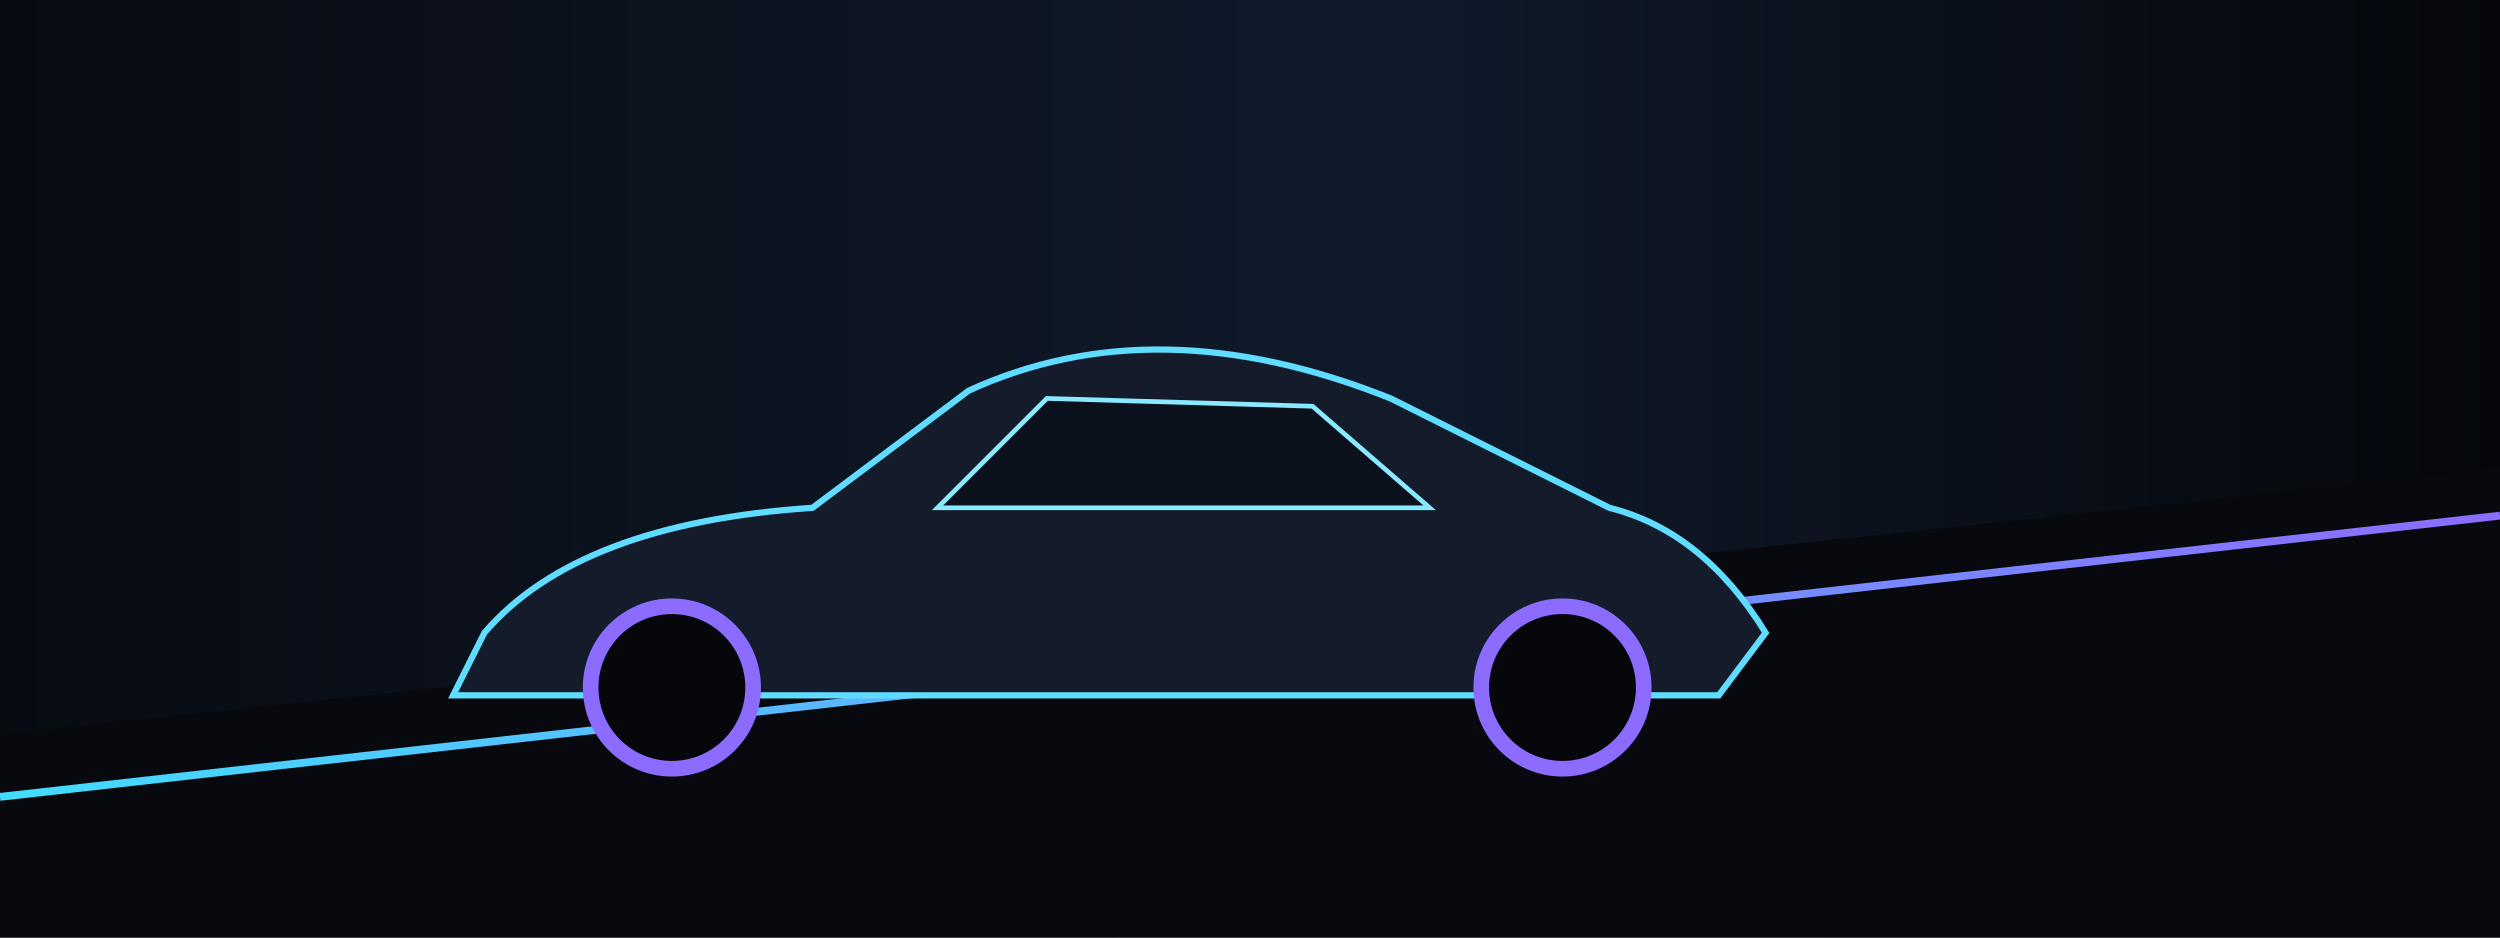
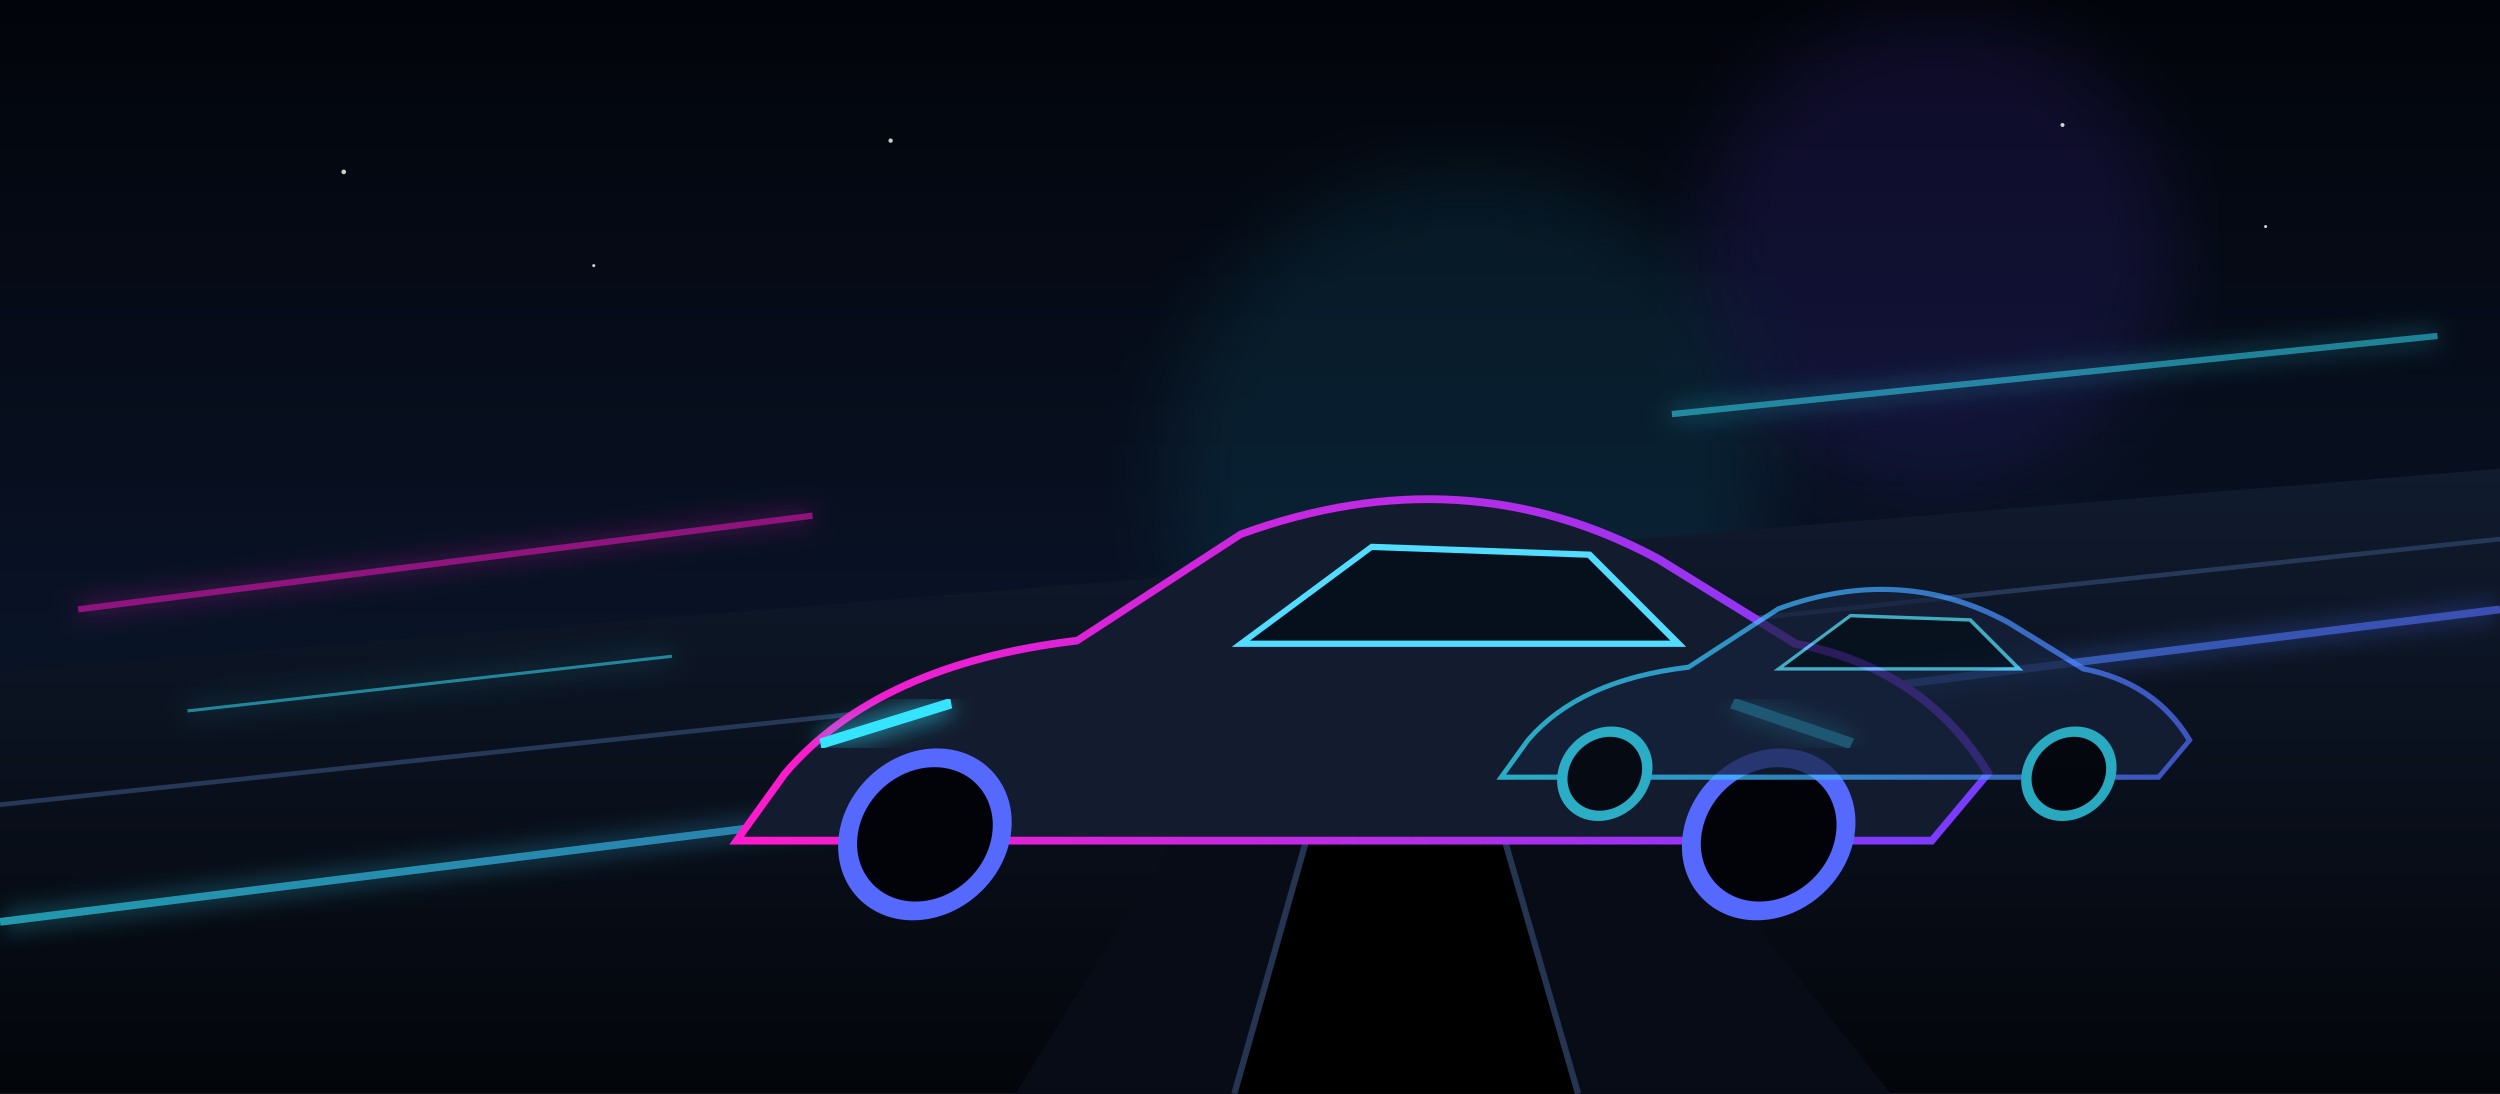
- <svg xmlns="http://www.w3.org/2000/svg" viewBox="0 0 1600 600">
+ <svg xmlns="http://www.w3.org/2000/svg" viewBox="0 0 1600 700" role="img" aria-label="Stylized neon racing scene">
  <defs>
-     <linearGradient id="g" x1="0" x2="1">
-       <stop stop-color="#080b12" />
-       <stop offset=".55" stop-color="#101a2b" />
-       <stop offset="1" stop-color="#05070b" />
+     <linearGradient id="sky" x2="0" y2="1">
+       <stop stop-color="#02040a" />
+       <stop offset=".58" stop-color="#091326" />
+       <stop offset="1" stop-color="#11142b" />
    </linearGradient>
-     <linearGradient id="n">
-       <stop stop-color="#42ddff" />
-       <stop offset="1" stop-color="#8b6cff" />
+     <linearGradient id="road" x2="0" y2="1">
+       <stop stop-color="#101b2e" />
+       <stop offset="1" stop-color="#03050a" />
    </linearGradient>
+     <linearGradient id="pink" x2="1">
+       <stop stop-color="#ff1acb" />
+       <stop offset="1" stop-color="#773cff" />
+     </linearGradient>
+     <linearGradient id="cyan" x2="1">
+       <stop stop-color="#31e5ff" />
+       <stop offset="1" stop-color="#526cff" />
+     </linearGradient>
+     <filter id="glow">
+       <feGaussianBlur stdDeviation="8" result="b" />
+       <feMerge>
+         <feMergeNode in="b" />
+         <feMergeNode in="SourceGraphic" />
+       </feMerge>
+     </filter>
+     <filter id="soft">
+       <feGaussianBlur stdDeviation="24" />
+     </filter>
  </defs>
-   <rect width="1600" height="600" fill="url(#g)" />
-   <path d="M0 470L1600 300V600H0Z" fill="#07090e" />
-   <path d="M0 510L1600 330" stroke="url(#n)" stroke-width="5" />
-   <g transform="translate(700 255)">
-     <path d="M-390 150Q-330 80-180 70L-80-5Q40-60 190 0L330 70Q390 85 430 150L400 190H-410Z" fill="#141c2b" stroke="#5fdcff" stroke-width="4" />
-     <path d="M-100 70L-30 0L140 5L215 70Z" fill="#0a111c" stroke="#89e9ff" stroke-width="3" />
-     <circle cx="-270" cy="185" r="52" fill="#05070b" stroke="#8b6cff" stroke-width="10" />
-     <circle cx="300" cy="185" r="52" fill="#05070b" stroke="#8b6cff" stroke-width="10" />
+   <rect width="1600" height="700" fill="url(#sky)" />
+   <circle cx="1240" cy="160" r="150" fill="#663cff" opacity=".12" filter="url(#soft)" />
+   <circle cx="940" cy="300" r="190" fill="#19dfff" opacity=".08" filter="url(#soft)" />
+   <path d="M0 430L1600 300V700H0Z" fill="url(#road)" />
+   <path d="M0 515L1600 345" stroke="#263858" stroke-width="3" />
+   <path d="M0 590L1600 390" stroke="url(#cyan)" stroke-width="5" opacity=".65" filter="url(#glow)" />
+   <path d="M650 700L860 360L940 360L1210 700Z" fill="#080c16" />
+   <path d="M790 700L885 365L913 365L1010 700" stroke="#243451" stroke-width="4" />
+   <g opacity=".55" filter="url(#glow)">
+     <path d="M50 390L520 330" stroke="#ff19c9" stroke-width="4" />
+     <path d="M1070 265L1560 215" stroke="#35e4ff" stroke-width="4" />
+     <path d="M120 455L430 420" stroke="#35e4ff" stroke-width="2" />
  </g>
+   <g transform="translate(870 370) skewX(-8)">
+     <path d="M-350 125Q-300 55-175 40L-80-28Q55-80 190-12L285 42Q370 58 420 125L390 168H-375Z" fill="#121c2e" stroke="url(#pink)" stroke-width="5" />
+     <path d="M-70 42L5-20L145-15L210 42Z" fill="#06101d" stroke="#52dcff" stroke-width="4" />
+     <path d="M-315 128H365" stroke="#ff2bce" stroke-width="8" opacity=".7" filter="url(#glow)" />
+     <circle cx="-255" cy="164" r="49" fill="#020308" stroke="#5669ff" stroke-width="12" />
+     <circle cx="285" cy="164" r="49" fill="#020308" stroke="#5669ff" stroke-width="12" />
+     <path d="M-330 106L-250 80M330 106L250 80" stroke="#35e4ff" stroke-width="7" filter="url(#glow)" />
+   </g>
+   <g transform="translate(1180 405) scale(.55) skewX(-8)" opacity=".72">
+     <path d="M-350 125Q-300 55-175 40L-80-28Q55-80 190-12L285 42Q370 58 420 125L390 168H-375Z" fill="#15213a" stroke="url(#cyan)" stroke-width="6" />
+     <path d="M-70 42L5-20L145-15L210 42Z" fill="#06101d" stroke="#55e4ff" stroke-width="4" />
+     <circle cx="-255" cy="164" r="49" fill="#020308" stroke="#35e4ff" stroke-width="12" />
+     <circle cx="285" cy="164" r="49" fill="#020308" stroke="#35e4ff" stroke-width="12" />
+   </g>
+   <g fill="#fff" opacity=".8">
+     <circle cx="220" cy="110" r="1.5" />
+     <circle cx="380" cy="170" r="1" />
+     <circle cx="570" cy="90" r="1.4" />
+     <circle cx="1320" cy="80" r="1.3" />
+     <circle cx="1450" cy="145" r="1" />
+   </g>
+   <path d="M0 680H1600" stroke="url(#pink)" stroke-width="3" opacity=".7" />
</svg>
